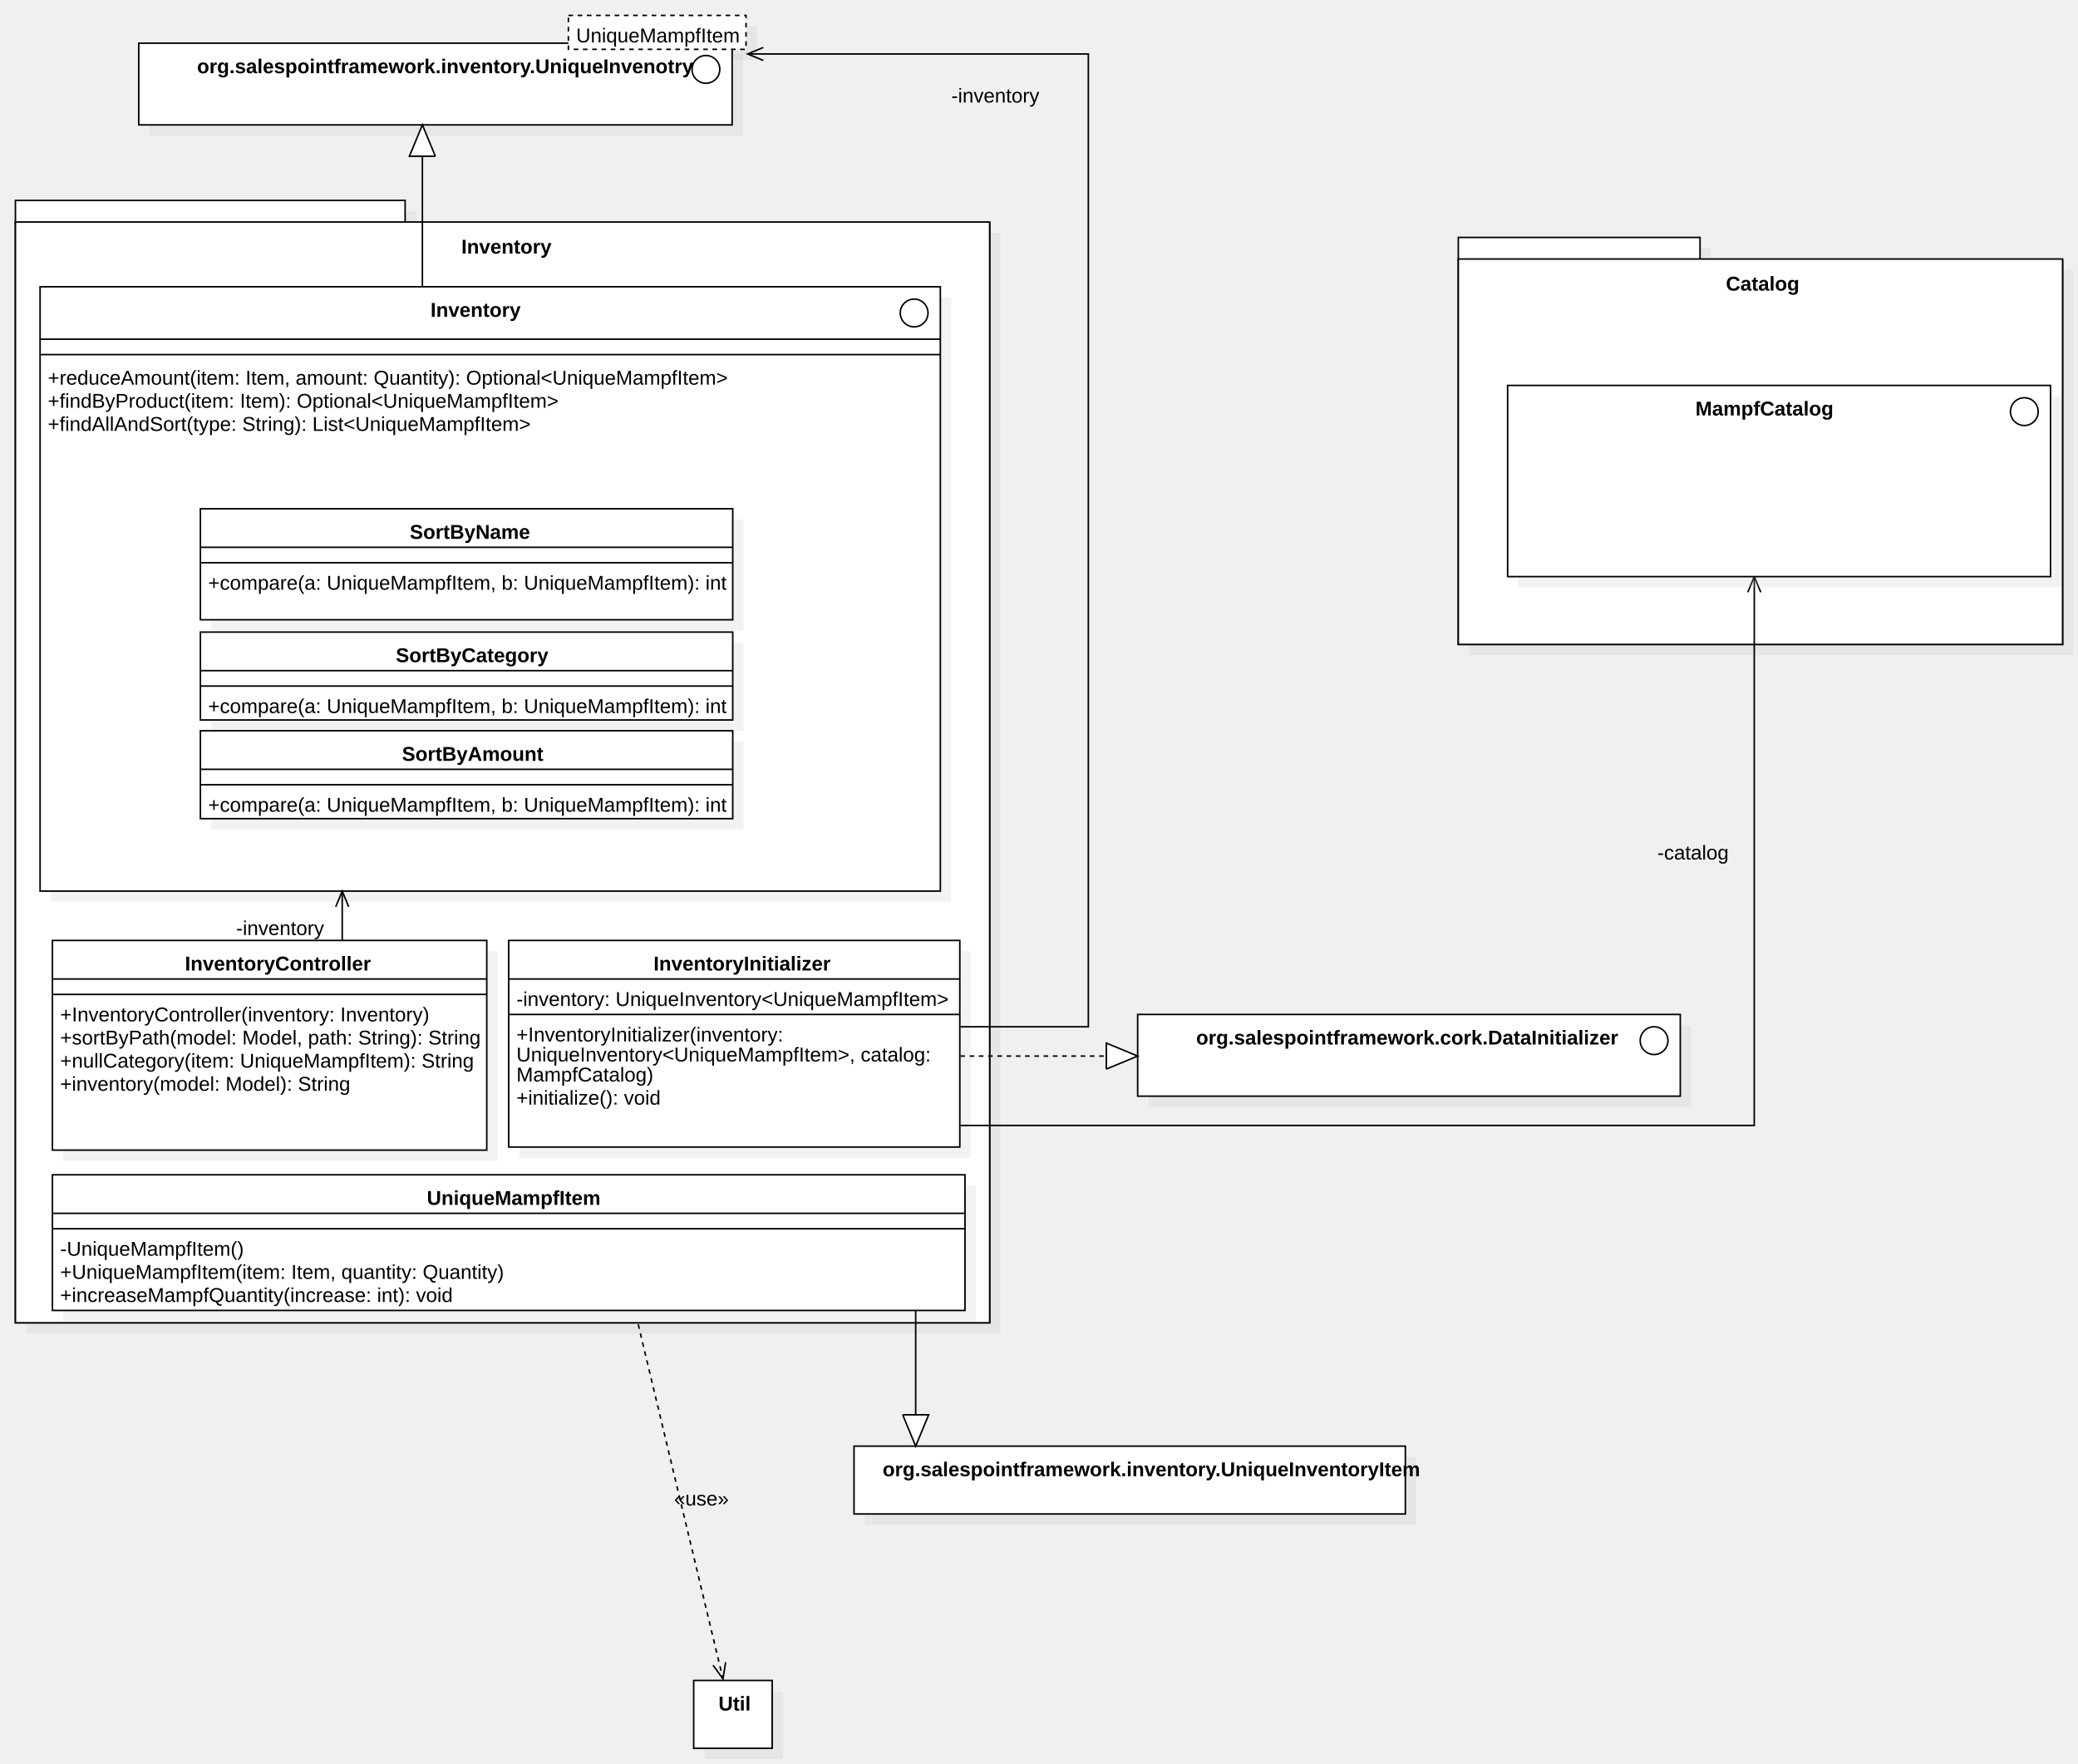
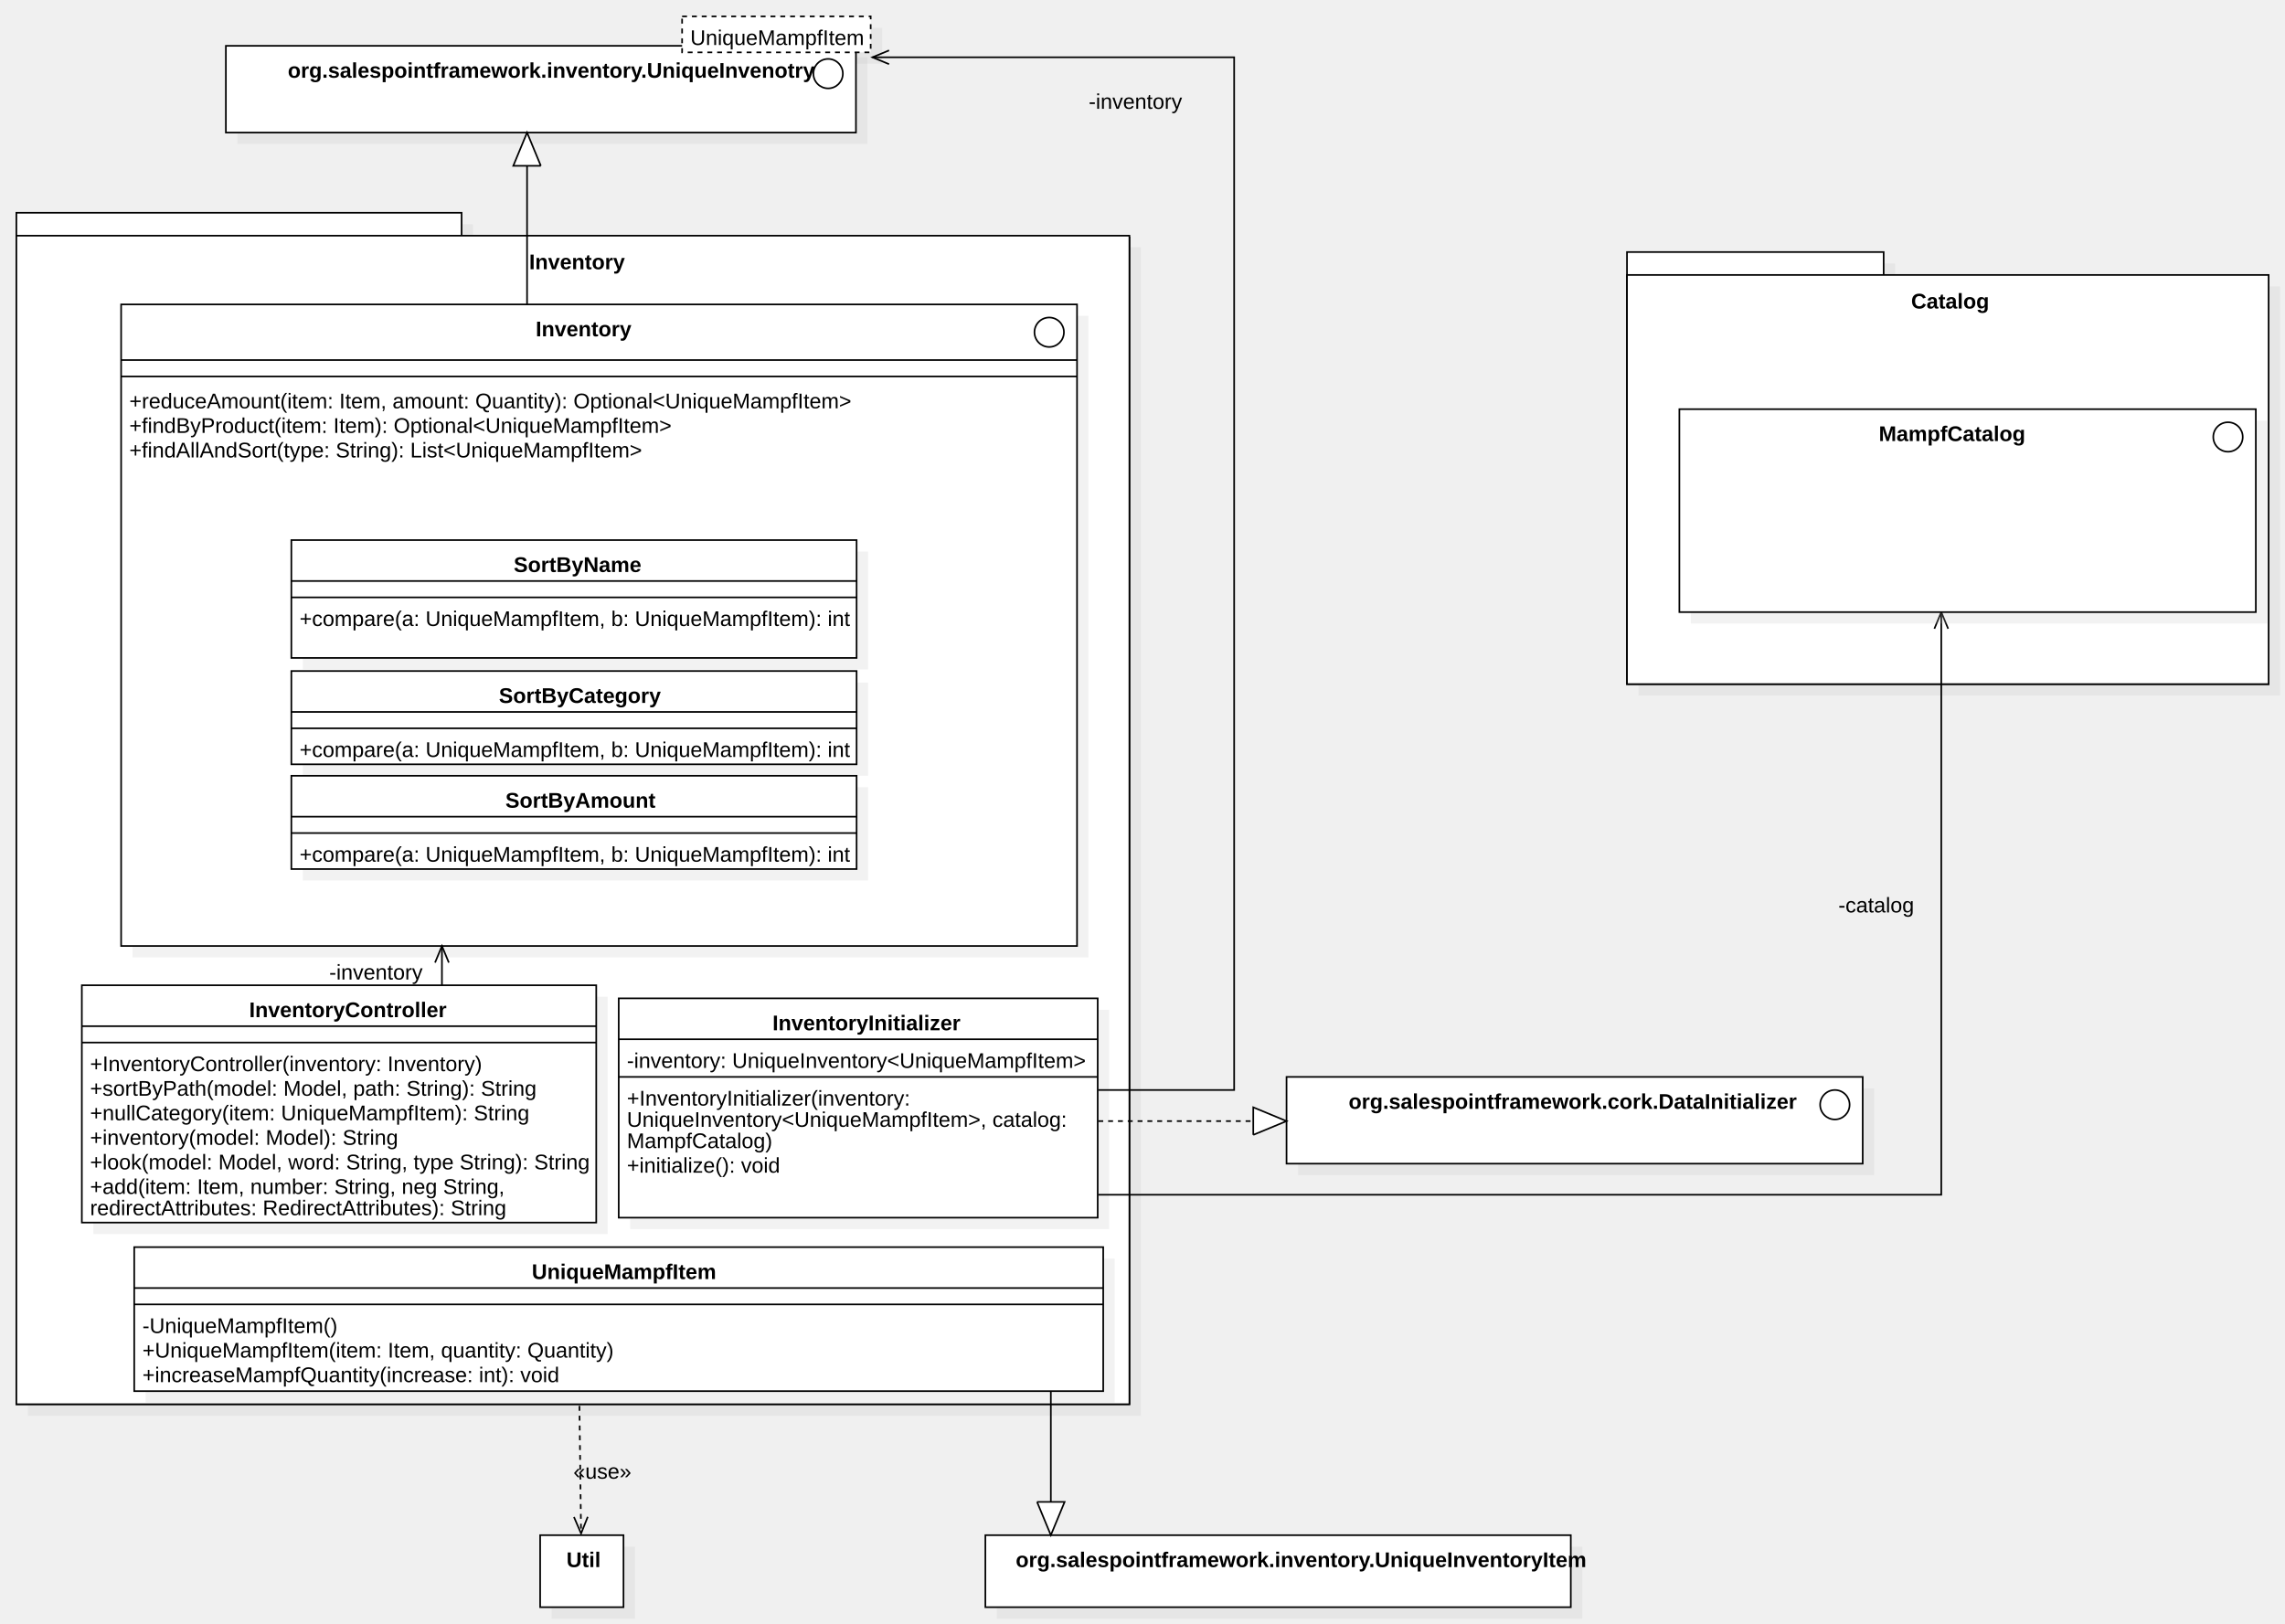
- <svg xmlns="http://www.w3.org/2000/svg" version="1.1" width="1348" height="1144">
+ <svg xmlns="http://www.w3.org/2000/svg" version="1.1" width="1396" height="992">
  <defs />
  <g>
-     <g transform="translate(-2334,-166) scale(1,1)">
-       <rect fill="#C0C0C0" stroke="none" x="2351" y="303" width="252.8" height="15" opacity="0.2" />
-     </g>
-     <g transform="translate(-2334,-166) scale(1,1)">
-       <rect fill="#C0C0C0" stroke="none" x="2351" y="317" width="632" height="714" opacity="0.2" />
-     </g>
-     <g transform="translate(-2334,-166) scale(1,1)">
-       <rect fill="#ffffff" stroke="none" x="2344" y="311" width="632" height="713" />
-     </g>
-     <g transform="translate(-2334,-166) scale(1,1)">
-       <path fill="none" stroke="#000000" d="M 2344 311 L 2976 311 L 2976 1024 L 2344 1024 L 2344 311 Z Z" stroke-miterlimit="10" />
-     </g>
-     <g transform="translate(-2334,-166) scale(1,1)">
-       <rect fill="#ffffff" stroke="none" x="2344" y="296" width="252.8" height="15" />
-     </g>
-     <g transform="translate(-2334,-166) scale(1,1)">
-       <path fill="none" stroke="#000000" d="M 2344 296 L 2596.8 296 L 2596.8 311 L 2344 311 L 2344 296 Z Z" stroke-miterlimit="10" />
-     </g>
-     <g transform="translate(-2334,-166) scale(1,1)">
-       <rect fill="#ffffff" stroke="none" x="2344" y="310" width="632" height="714" />
-     </g>
-     <g transform="translate(-2334,-166) scale(1,1)">
-       <path fill="none" stroke="#000000" d="M 2344 310 L 2976 310 L 2976 1024 L 2344 1024 L 2344 310 Z Z" stroke-miterlimit="10" />
-     </g>
-     <g transform="translate(-2334,-166) scale(1,1)">
-       <g>
-         <path fill="none" stroke="none" />
-         <text fill="#000000" stroke="none" font-family="Arial" font-size="13px" font-style="normal" font-weight="bold" text-decoration="none" x="2633.264" y="330.5">Inventory</text>
-       </g>
-     </g>
-     <g transform="translate(-2334,-166) scale(1,1)">
+     <g transform="translate(-2286,-166) scale(1,1)">
+       <rect fill="#C0C0C0" stroke="none" x="2303" y="303" width="272" height="15" opacity="0.2" />
+     </g>
+     <g transform="translate(-2286,-166) scale(1,1)">
+       <rect fill="#C0C0C0" stroke="none" x="2303" y="317" width="680" height="714" opacity="0.2" />
+     </g>
+     <g transform="translate(-2286,-166) scale(1,1)">
+       <rect fill="#ffffff" stroke="none" x="2296" y="311" width="680" height="713" />
+     </g>
+     <g transform="translate(-2286,-166) scale(1,1)">
+       <path fill="none" stroke="#000000" d="M 2296 311 L 2976 311 L 2976 1024 L 2296 1024 L 2296 311 Z Z" stroke-miterlimit="10" />
+     </g>
+     <g transform="translate(-2286,-166) scale(1,1)">
+       <rect fill="#ffffff" stroke="none" x="2296" y="296" width="272" height="15" />
+     </g>
+     <g transform="translate(-2286,-166) scale(1,1)">
+       <path fill="none" stroke="#000000" d="M 2296 296 L 2568 296 L 2568 311 L 2296 311 L 2296 296 Z Z" stroke-miterlimit="10" />
+     </g>
+     <g transform="translate(-2286,-166) scale(1,1)">
+       <rect fill="#ffffff" stroke="none" x="2296" y="310" width="680" height="714" />
+     </g>
+     <g transform="translate(-2286,-166) scale(1,1)">
+       <path fill="none" stroke="#000000" d="M 2296 310 L 2976 310 L 2976 1024 L 2296 1024 L 2296 310 Z Z" stroke-miterlimit="10" />
+     </g>
+     <g transform="translate(-2286,-166) scale(1,1)">
+       <g>
+         <path fill="none" stroke="none" />
+         <text fill="#000000" stroke="none" font-family="Arial" font-size="13px" font-style="normal" font-weight="bold" text-decoration="none" x="2609.264" y="330.5">Inventory</text>
+       </g>
+     </g>
+     <g transform="translate(-2286,-166) scale(1,1)">
      <rect fill="#C0C0C0" stroke="none" x="3287" y="327" width="156.8" height="15" opacity="0.2" />
    </g>
-     <g transform="translate(-2334,-166) scale(1,1)">
+     <g transform="translate(-2286,-166) scale(1,1)">
      <rect fill="#C0C0C0" stroke="none" x="3287" y="341" width="392" height="250" opacity="0.2" />
    </g>
-     <g transform="translate(-2334,-166) scale(1,1)">
+     <g transform="translate(-2286,-166) scale(1,1)">
      <rect fill="#ffffff" stroke="none" x="3280" y="335" width="392" height="249" />
    </g>
-     <g transform="translate(-2334,-166) scale(1,1)">
+     <g transform="translate(-2286,-166) scale(1,1)">
      <path fill="none" stroke="#000000" d="M 3280 335 L 3672 335 L 3672 584 L 3280 584 L 3280 335 Z Z" stroke-miterlimit="10" />
    </g>
-     <g transform="translate(-2334,-166) scale(1,1)">
+     <g transform="translate(-2286,-166) scale(1,1)">
      <rect fill="#ffffff" stroke="none" x="3280" y="320" width="156.8" height="15" />
    </g>
-     <g transform="translate(-2334,-166) scale(1,1)">
+     <g transform="translate(-2286,-166) scale(1,1)">
      <path fill="none" stroke="#000000" d="M 3280 320 L 3436.8 320 L 3436.8 335 L 3280 335 L 3280 320 Z Z" stroke-miterlimit="10" />
    </g>
-     <g transform="translate(-2334,-166) scale(1,1)">
+     <g transform="translate(-2286,-166) scale(1,1)">
      <rect fill="#ffffff" stroke="none" x="3280" y="334" width="392" height="250" />
    </g>
-     <g transform="translate(-2334,-166) scale(1,1)">
+     <g transform="translate(-2286,-166) scale(1,1)">
      <path fill="none" stroke="#000000" d="M 3280 334 L 3672 334 L 3672 584 L 3280 584 L 3280 334 Z Z" stroke-miterlimit="10" />
    </g>
-     <g transform="translate(-2334,-166) scale(1,1)">
+     <g transform="translate(-2286,-166) scale(1,1)">
      <g>
        <path fill="none" stroke="none" />
        <text fill="#000000" stroke="none" font-family="Arial" font-size="13px" font-style="normal" font-weight="bold" text-decoration="none" x="3453.596" y="354.5">Catalog</text>
      </g>
    </g>
-     <g transform="translate(-2334,-166) scale(1,1)">
-       <rect fill="#C0C0C0" stroke="none" x="2375" y="783" width="281.765" height="136" opacity="0.2" />
-     </g>
-     <g transform="translate(-2334,-166) scale(1,1)">
-       <rect fill="#ffffff" stroke="none" x="2368" y="776" width="281.765" height="136" />
-     </g>
-     <g transform="translate(-2334,-166) scale(1,1)">
-       <path fill="none" stroke="#000000" d="M 2368 776 L 2649.765 776 L 2649.765 912 L 2368 912 L 2368 776 Z Z" stroke-miterlimit="10" />
-     </g>
-     <g transform="translate(-2334,-166) scale(1,1)">
-       <path fill="none" stroke="#000000" d="M 2368 801 L 2649.765 801" stroke-miterlimit="10" />
-     </g>
-     <g transform="translate(-2334,-166) scale(1,1)">
-       <path fill="none" stroke="#000000" d="M 2368 811 L 2649.765 811" stroke-miterlimit="10" />
-     </g>
-     <g transform="translate(-2334,-166) scale(1,1)">
-       <g>
-         <path fill="none" stroke="none" />
-         <text fill="#000000" stroke="none" font-family="Arial" font-size="13px" font-style="normal" font-weight="bold" text-decoration="none" x="2453.969" y="795.5">InventoryController</text>
-       </g>
-     </g>
-     <g transform="translate(-2334,-166) scale(1,1)">
-       <g>
-         <path fill="none" stroke="none" />
-         <text fill="#000000" stroke="none" font-family="Arial" font-size="13px" font-style="normal" font-weight="normal" text-decoration="none" x="2373" y="828.5">+InventoryController(inventory: Inventory)</text>
-       </g>
-     </g>
-     <g transform="translate(-2334,-166) scale(1,1)">
-       <g>
-         <path fill="none" stroke="none" />
-         <text fill="#000000" stroke="none" font-family="Arial" font-size="13px" font-style="normal" font-weight="normal" text-decoration="none" x="2373" y="843.5">+sortByPath(model: Model, path: String): String</text>
-       </g>
-     </g>
-     <g transform="translate(-2334,-166) scale(1,1)">
-       <g>
-         <path fill="none" stroke="none" />
-         <text fill="#000000" stroke="none" font-family="Arial" font-size="13px" font-style="normal" font-weight="normal" text-decoration="none" x="2373" y="858.5">+nullCategory(item: UniqueMampfItem): String</text>
-       </g>
-     </g>
-     <g transform="translate(-2334,-166) scale(1,1)">
-       <g>
-         <path fill="none" stroke="none" />
-         <text fill="#000000" stroke="none" font-family="Arial" font-size="13px" font-style="normal" font-weight="normal" text-decoration="none" x="2373" y="873.5">+inventory(model: Model): String</text>
-       </g>
-     </g>
-     <g transform="translate(-2334,-166) scale(1,1)">
+     <g transform="translate(-2286,-166) scale(1,1)">
+       <rect fill="#C0C0C0" stroke="none" x="2343" y="775" width="314.271" height="145" opacity="0.2" />
+     </g>
+     <g transform="translate(-2286,-166) scale(1,1)">
+       <rect fill="#ffffff" stroke="none" x="2336" y="768" width="314.271" height="145" />
+     </g>
+     <g transform="translate(-2286,-166) scale(1,1)">
+       <path fill="none" stroke="#000000" d="M 2336 768 L 2650.271 768 L 2650.271 913 L 2336 913 L 2336 768 Z Z" stroke-miterlimit="10" />
+     </g>
+     <g transform="translate(-2286,-166) scale(1,1)">
+       <path fill="none" stroke="#000000" d="M 2336 793 L 2650.271 793" stroke-miterlimit="10" />
+     </g>
+     <g transform="translate(-2286,-166) scale(1,1)">
+       <path fill="none" stroke="#000000" d="M 2336 803 L 2650.271 803" stroke-miterlimit="10" />
+     </g>
+     <g transform="translate(-2286,-166) scale(1,1)">
+       <g>
+         <path fill="none" stroke="none" />
+         <text fill="#000000" stroke="none" font-family="Arial" font-size="13px" font-style="normal" font-weight="bold" text-decoration="none" x="2438.222" y="787.5">InventoryController</text>
+       </g>
+     </g>
+     <g transform="translate(-2286,-166) scale(1,1)">
+       <g>
+         <path fill="none" stroke="none" />
+         <text fill="#000000" stroke="none" font-family="Arial" font-size="13px" font-style="normal" font-weight="normal" text-decoration="none" x="2341" y="820.5">+InventoryController(inventory: Inventory)</text>
+       </g>
+     </g>
+     <g transform="translate(-2286,-166) scale(1,1)">
+       <g>
+         <path fill="none" stroke="none" />
+         <text fill="#000000" stroke="none" font-family="Arial" font-size="13px" font-style="normal" font-weight="normal" text-decoration="none" x="2341" y="835.5">+sortByPath(model: Model, path: String): String</text>
+       </g>
+     </g>
+     <g transform="translate(-2286,-166) scale(1,1)">
+       <g>
+         <path fill="none" stroke="none" />
+         <text fill="#000000" stroke="none" font-family="Arial" font-size="13px" font-style="normal" font-weight="normal" text-decoration="none" x="2341" y="850.5">+nullCategory(item: UniqueMampfItem): String</text>
+       </g>
+     </g>
+     <g transform="translate(-2286,-166) scale(1,1)">
+       <g>
+         <path fill="none" stroke="none" />
+         <text fill="#000000" stroke="none" font-family="Arial" font-size="13px" font-style="normal" font-weight="normal" text-decoration="none" x="2341" y="865.5">+inventory(model: Model): String</text>
+       </g>
+     </g>
+     <g transform="translate(-2286,-166) scale(1,1)">
+       <g>
+         <path fill="none" stroke="none" />
+         <text fill="#000000" stroke="none" font-family="Arial" font-size="13px" font-style="normal" font-weight="normal" text-decoration="none" x="2341" y="880.5">+look(model: Model, word: String, type String): String</text>
+       </g>
+     </g>
+     <g transform="translate(-2286,-166) scale(1,1)">
+       <g>
+         <path fill="none" stroke="none" />
+         <text fill="#000000" stroke="none" font-family="Arial" font-size="13px" font-style="normal" font-weight="normal" text-decoration="none" x="2341" y="895.5">+add(item: Item, number: String, neg String,</text>
+         <text fill="#000000" stroke="none" font-family="Arial" font-size="13px" font-style="normal" font-weight="normal" text-decoration="none" x="2341" y="908.5">redirectAttributes: RedirectAttributes): String</text>
+       </g>
+     </g>
+     <g transform="translate(-2286,-166) scale(1,1)">
      <rect fill="#C0C0C0" stroke="none" x="2671" y="783" width="292.626" height="134" opacity="0.2" />
    </g>
-     <g transform="translate(-2334,-166) scale(1,1)">
+     <g transform="translate(-2286,-166) scale(1,1)">
      <rect fill="#ffffff" stroke="none" x="2664" y="776" width="292.626" height="134" />
    </g>
-     <g transform="translate(-2334,-166) scale(1,1)">
+     <g transform="translate(-2286,-166) scale(1,1)">
      <path fill="none" stroke="#000000" d="M 2664 776 L 2956.626 776 L 2956.626 910 L 2664 910 L 2664 776 Z Z" stroke-miterlimit="10" />
    </g>
-     <g transform="translate(-2334,-166) scale(1,1)">
+     <g transform="translate(-2286,-166) scale(1,1)">
      <path fill="none" stroke="#000000" d="M 2664 801 L 2956.626 801" stroke-miterlimit="10" />
    </g>
-     <g transform="translate(-2334,-166) scale(1,1)">
+     <g transform="translate(-2286,-166) scale(1,1)">
      <path fill="none" stroke="#000000" d="M 2664 824 L 2956.626 824" stroke-miterlimit="10" />
    </g>
-     <g transform="translate(-2334,-166) scale(1,1)">
+     <g transform="translate(-2286,-166) scale(1,1)">
      <g>
        <path fill="none" stroke="none" />
        <text fill="#000000" stroke="none" font-family="Arial" font-size="13px" font-style="normal" font-weight="bold" text-decoration="none" x="2757.929" y="795.5">InventoryInitializer</text>
      </g>
    </g>
-     <g transform="translate(-2334,-166) scale(1,1)">
+     <g transform="translate(-2286,-166) scale(1,1)">
      <g>
        <path fill="none" stroke="none" />
        <text fill="#000000" stroke="none" font-family="Arial" font-size="13px" font-style="normal" font-weight="normal" text-decoration="none" x="2669" y="818.5">-inventory: UniqueInventory&lt;UniqueMampfItem&gt;</text>
      </g>
    </g>
-     <g transform="translate(-2334,-166) scale(1,1)">
+     <g transform="translate(-2286,-166) scale(1,1)">
      <g>
        <path fill="none" stroke="none" />
        <text fill="#000000" stroke="none" font-family="Arial" font-size="13px" font-style="normal" font-weight="normal" text-decoration="none" x="2669" y="841.5">+InventoryInitializer(inventory:</text>
        <text fill="#000000" stroke="none" font-family="Arial" font-size="13px" font-style="normal" font-weight="normal" text-decoration="none" x="2669" y="854.5">UniqueInventory&lt;UniqueMampfItem&gt;, catalog:</text>
        <text fill="#000000" stroke="none" font-family="Arial" font-size="13px" font-style="normal" font-weight="normal" text-decoration="none" x="2669" y="867.5">MampfCatalog)</text>
      </g>
    </g>
-     <g transform="translate(-2334,-166) scale(1,1)">
+     <g transform="translate(-2286,-166) scale(1,1)">
      <g>
        <path fill="none" stroke="none" />
        <text fill="#000000" stroke="none" font-family="Arial" font-size="13px" font-style="normal" font-weight="normal" text-decoration="none" x="2669" y="882.5">+initialize(): void</text>
      </g>
    </g>
-     <g transform="translate(-2334,-166) scale(1,1)">
+     <g transform="translate(-2286,-166) scale(1,1)">
      <rect fill="#C0C0C0" stroke="none" x="2375" y="935" width="592" height="88" opacity="0.2" />
    </g>
-     <g transform="translate(-2334,-166) scale(1,1)">
+     <g transform="translate(-2286,-166) scale(1,1)">
      <rect fill="#ffffff" stroke="none" x="2368" y="928" width="592" height="88" />
    </g>
-     <g transform="translate(-2334,-166) scale(1,1)">
+     <g transform="translate(-2286,-166) scale(1,1)">
      <path fill="none" stroke="#000000" d="M 2368 928 L 2960 928 L 2960 1016 L 2368 1016 L 2368 928 Z Z" stroke-miterlimit="10" />
    </g>
-     <g transform="translate(-2334,-166) scale(1,1)">
+     <g transform="translate(-2286,-166) scale(1,1)">
      <path fill="none" stroke="#000000" d="M 2368 953 L 2960 953" stroke-miterlimit="10" />
    </g>
-     <g transform="translate(-2334,-166) scale(1,1)">
+     <g transform="translate(-2286,-166) scale(1,1)">
      <path fill="none" stroke="#000000" d="M 2368 963 L 2960 963" stroke-miterlimit="10" />
    </g>
-     <g transform="translate(-2334,-166) scale(1,1)">
+     <g transform="translate(-2286,-166) scale(1,1)">
      <g>
        <path fill="none" stroke="none" />
        <text fill="#000000" stroke="none" font-family="Arial" font-size="13px" font-style="normal" font-weight="bold" text-decoration="none" x="2610.896" y="947.5">UniqueMampfItem</text>
      </g>
    </g>
-     <g transform="translate(-2334,-166) scale(1,1)">
+     <g transform="translate(-2286,-166) scale(1,1)">
      <g>
        <path fill="none" stroke="none" />
        <text fill="#000000" stroke="none" font-family="Arial" font-size="13px" font-style="normal" font-weight="normal" text-decoration="none" x="2373" y="980.5">-UniqueMampfItem()</text>
      </g>
    </g>
-     <g transform="translate(-2334,-166) scale(1,1)">
+     <g transform="translate(-2286,-166) scale(1,1)">
      <g>
        <path fill="none" stroke="none" />
        <text fill="#000000" stroke="none" font-family="Arial" font-size="13px" font-style="normal" font-weight="normal" text-decoration="none" x="2373" y="995.5">+UniqueMampfItem(item: Item, quantity: Quantity)</text>
      </g>
    </g>
-     <g transform="translate(-2334,-166) scale(1,1)">
+     <g transform="translate(-2286,-166) scale(1,1)">
      <g>
        <path fill="none" stroke="none" />
        <text fill="#000000" stroke="none" font-family="Arial" font-size="13px" font-style="normal" font-weight="normal" text-decoration="none" x="2373" y="1010.5">+increaseMampfQuantity(increase: int): void</text>
      </g>
    </g>
-     <g transform="translate(-2334,-166) scale(1,1)">
+     <g transform="translate(-2286,-166) scale(1,1)">
      <rect fill="#C0C0C0" stroke="none" x="2367" y="359" width="584" height="392" opacity="0.2" />
    </g>
-     <g transform="translate(-2334,-166) scale(1,1)">
+     <g transform="translate(-2286,-166) scale(1,1)">
      <rect fill="#ffffff" stroke="none" x="2360" y="352" width="584" height="392" />
    </g>
-     <g transform="translate(-2334,-166) scale(1,1)">
+     <g transform="translate(-2286,-166) scale(1,1)">
      <path fill="none" stroke="#000000" d="M 2360 352 L 2944 352 L 2944 744 L 2360 744 L 2360 352 Z Z" stroke-miterlimit="10" />
    </g>
-     <g transform="translate(-2334,-166) scale(1,1)">
+     <g transform="translate(-2286,-166) scale(1,1)">
      <path fill="#ffffff" stroke="none" d="M 2918 369 C 2918 364.029 2922.029 360 2927 360 C 2931.971 360 2936 364.029 2936 369 C 2936 373.971 2931.971 378 2927 378 C 2922.029 378 2918 373.971 2918 369 Z" />
    </g>
-     <g transform="translate(-2334,-166) scale(1,1)">
+     <g transform="translate(-2286,-166) scale(1,1)">
      <path fill="none" stroke="#000000" d="M 2918 369 C 2918 364.029 2922.029 360 2927 360 C 2931.971 360 2936 364.029 2936 369 C 2936 373.971 2931.971 378 2927 378 C 2922.029 378 2918 373.971 2918 369 Z" stroke-miterlimit="10" />
    </g>
-     <g transform="translate(-2334,-166) scale(1,1)">
+     <g transform="translate(-2286,-166) scale(1,1)">
      <path fill="none" stroke="#000000" d="M 2360 386 L 2944 386" stroke-miterlimit="10" />
    </g>
-     <g transform="translate(-2334,-166) scale(1,1)">
+     <g transform="translate(-2286,-166) scale(1,1)">
      <path fill="none" stroke="#000000" d="M 2360 396 L 2944 396" stroke-miterlimit="10" />
    </g>
-     <g transform="translate(-2334,-166) scale(1,1)">
+     <g transform="translate(-2286,-166) scale(1,1)">
      <g>
        <path fill="none" stroke="none" />
        <text fill="#000000" stroke="none" font-family="Arial" font-size="13px" font-style="normal" font-weight="bold" text-decoration="none" x="2613.264" y="371.5">Inventory</text>
      </g>
    </g>
-     <g transform="translate(-2334,-166) scale(1,1)">
+     <g transform="translate(-2286,-166) scale(1,1)">
      <g>
        <path fill="none" stroke="none" />
        <text fill="#000000" stroke="none" font-family="Arial" font-size="13px" font-style="normal" font-weight="normal" text-decoration="none" x="2365" y="415.5">+reduceAmount(item: Item, amount: Quantity): Optional&lt;UniqueMampfItem&gt;</text>
      </g>
    </g>
-     <g transform="translate(-2334,-166) scale(1,1)">
+     <g transform="translate(-2286,-166) scale(1,1)">
      <g>
        <path fill="none" stroke="none" />
        <text fill="#000000" stroke="none" font-family="Arial" font-size="13px" font-style="normal" font-weight="normal" text-decoration="none" x="2365" y="430.5">+findByProduct(item: Item): Optional&lt;UniqueMampfItem&gt;</text>
      </g>
    </g>
-     <g transform="translate(-2334,-166) scale(1,1)">
+     <g transform="translate(-2286,-166) scale(1,1)">
      <g>
        <path fill="none" stroke="none" />
        <text fill="#000000" stroke="none" font-family="Arial" font-size="13px" font-style="normal" font-weight="normal" text-decoration="none" x="2365" y="445.5">+findAllAndSort(type: String): List&lt;UniqueMampfItem&gt;</text>
      </g>
    </g>
-     <g transform="translate(-2334,-166) scale(1,1)">
+     <g transform="translate(-2286,-166) scale(1,1)">
      <rect fill="#C0C0C0" stroke="none" x="2471" y="503" width="345.331" height="72" opacity="0.2" />
    </g>
-     <g transform="translate(-2334,-166) scale(1,1)">
+     <g transform="translate(-2286,-166) scale(1,1)">
      <rect fill="#ffffff" stroke="none" x="2464" y="496" width="345.331" height="72" />
    </g>
-     <g transform="translate(-2334,-166) scale(1,1)">
+     <g transform="translate(-2286,-166) scale(1,1)">
      <path fill="none" stroke="#000000" d="M 2464 496 L 2809.331 496 L 2809.331 568 L 2464 568 L 2464 496 Z Z" stroke-miterlimit="10" />
    </g>
-     <g transform="translate(-2334,-166) scale(1,1)">
+     <g transform="translate(-2286,-166) scale(1,1)">
      <path fill="none" stroke="#000000" d="M 2464 521 L 2809.331 521" stroke-miterlimit="10" />
    </g>
-     <g transform="translate(-2334,-166) scale(1,1)">
+     <g transform="translate(-2286,-166) scale(1,1)">
      <path fill="none" stroke="#000000" d="M 2464 531 L 2809.331 531" stroke-miterlimit="10" />
    </g>
-     <g transform="translate(-2334,-166) scale(1,1)">
+     <g transform="translate(-2286,-166) scale(1,1)">
      <g>
        <path fill="none" stroke="none" />
        <text fill="#000000" stroke="none" font-family="Arial" font-size="13px" font-style="normal" font-weight="bold" text-decoration="none" x="2599.82" y="515.5">SortByName</text>
      </g>
    </g>
-     <g transform="translate(-2334,-166) scale(1,1)">
+     <g transform="translate(-2286,-166) scale(1,1)">
      <g>
        <path fill="none" stroke="none" />
        <text fill="#000000" stroke="none" font-family="Arial" font-size="13px" font-style="normal" font-weight="normal" text-decoration="none" x="2469" y="548.5">+compare(a: UniqueMampfItem, b: UniqueMampfItem): int</text>
      </g>
    </g>
-     <g transform="translate(-2334,-166) scale(1,1)">
+     <g transform="translate(-2286,-166) scale(1,1)">
      <rect fill="#C0C0C0" stroke="none" x="2471" y="583" width="345.331" height="57" opacity="0.2" />
    </g>
-     <g transform="translate(-2334,-166) scale(1,1)">
+     <g transform="translate(-2286,-166) scale(1,1)">
      <rect fill="#ffffff" stroke="none" x="2464" y="576" width="345.331" height="57" />
    </g>
-     <g transform="translate(-2334,-166) scale(1,1)">
+     <g transform="translate(-2286,-166) scale(1,1)">
      <path fill="none" stroke="#000000" d="M 2464 576 L 2809.331 576 L 2809.331 633 L 2464 633 L 2464 576 Z Z" stroke-miterlimit="10" />
    </g>
-     <g transform="translate(-2334,-166) scale(1,1)">
+     <g transform="translate(-2286,-166) scale(1,1)">
      <path fill="none" stroke="#000000" d="M 2464 601 L 2809.331 601" stroke-miterlimit="10" />
    </g>
-     <g transform="translate(-2334,-166) scale(1,1)">
+     <g transform="translate(-2286,-166) scale(1,1)">
      <path fill="none" stroke="#000000" d="M 2464 611 L 2809.331 611" stroke-miterlimit="10" />
    </g>
-     <g transform="translate(-2334,-166) scale(1,1)">
+     <g transform="translate(-2286,-166) scale(1,1)">
      <g>
        <path fill="none" stroke="none" />
        <text fill="#000000" stroke="none" font-family="Arial" font-size="13px" font-style="normal" font-weight="bold" text-decoration="none" x="2590.784" y="595.5">SortByCategory</text>
      </g>
    </g>
-     <g transform="translate(-2334,-166) scale(1,1)">
+     <g transform="translate(-2286,-166) scale(1,1)">
      <g>
        <path fill="none" stroke="none" />
        <text fill="#000000" stroke="none" font-family="Arial" font-size="13px" font-style="normal" font-weight="normal" text-decoration="none" x="2469" y="628.5">+compare(a: UniqueMampfItem, b: UniqueMampfItem): int</text>
      </g>
    </g>
-     <g transform="translate(-2334,-166) scale(1,1)">
+     <g transform="translate(-2286,-166) scale(1,1)">
      <rect fill="#C0C0C0" stroke="none" x="2471" y="647" width="345.331" height="57" opacity="0.2" />
    </g>
-     <g transform="translate(-2334,-166) scale(1,1)">
+     <g transform="translate(-2286,-166) scale(1,1)">
      <rect fill="#ffffff" stroke="none" x="2464" y="640" width="345.331" height="57" />
    </g>
-     <g transform="translate(-2334,-166) scale(1,1)">
+     <g transform="translate(-2286,-166) scale(1,1)">
      <path fill="none" stroke="#000000" d="M 2464 640 L 2809.331 640 L 2809.331 697 L 2464 697 L 2464 640 Z Z" stroke-miterlimit="10" />
    </g>
-     <g transform="translate(-2334,-166) scale(1,1)">
+     <g transform="translate(-2286,-166) scale(1,1)">
      <path fill="none" stroke="#000000" d="M 2464 665 L 2809.331 665" stroke-miterlimit="10" />
    </g>
-     <g transform="translate(-2334,-166) scale(1,1)">
+     <g transform="translate(-2286,-166) scale(1,1)">
      <path fill="none" stroke="#000000" d="M 2464 675 L 2809.331 675" stroke-miterlimit="10" />
    </g>
-     <g transform="translate(-2334,-166) scale(1,1)">
+     <g transform="translate(-2286,-166) scale(1,1)">
      <g>
        <path fill="none" stroke="none" />
        <text fill="#000000" stroke="none" font-family="Arial" font-size="13px" font-style="normal" font-weight="bold" text-decoration="none" x="2594.758" y="659.5">SortByAmount</text>
      </g>
    </g>
-     <g transform="translate(-2334,-166) scale(1,1)">
+     <g transform="translate(-2286,-166) scale(1,1)">
      <g>
        <path fill="none" stroke="none" />
        <text fill="#000000" stroke="none" font-family="Arial" font-size="13px" font-style="normal" font-weight="normal" text-decoration="none" x="2469" y="692.5">+compare(a: UniqueMampfItem, b: UniqueMampfItem): int</text>
      </g>
    </g>
-     <g transform="translate(-2334,-166) scale(1,1)">
-       <path fill="none" stroke="#000000" d="M 2556 776 L 2556 744" stroke-miterlimit="10" />
-     </g>
-     <g transform="translate(-2334,-166) scale(1,1)">
+     <g transform="translate(-2286,-166) scale(1,1)">
+       <path fill="none" stroke="#000000" d="M 2556 768 L 2556 744" stroke-miterlimit="10" />
+     </g>
+     <g transform="translate(-2286,-166) scale(1,1)">
      <path fill="none" stroke="#000000" d="M 2560.21 754.163 L 2556 744 L 2551.79 754.163" stroke-miterlimit="10" />
    </g>
-     <g transform="translate(-2334,-166) scale(1,1)">
-       <g>
-         <path fill="none" stroke="none" />
-         <text fill="#000000" stroke="none" font-family="Arial" font-size="13px" font-style="normal" font-weight="normal" text-decoration="none" x="2487.131" y="772.5">-inventory</text>
-       </g>
-     </g>
-     <g transform="translate(-2334,-166) scale(1,1)">
+     <g transform="translate(-2286,-166) scale(1,1)">
+       <g>
+         <path fill="none" stroke="none" />
+         <text fill="#000000" stroke="none" font-family="Arial" font-size="13px" font-style="normal" font-weight="normal" text-decoration="none" x="2487.131" y="764.5">-inventory</text>
+       </g>
+     </g>
+     <g transform="translate(-2286,-166) scale(1,1)">
      <path fill="none" stroke="#000000" d="M 2957 896 L 3472 896 L 3472 540" stroke-miterlimit="10" />
    </g>
-     <g transform="translate(-2334,-166) scale(1,1)">
+     <g transform="translate(-2286,-166) scale(1,1)">
      <path fill="none" stroke="#000000" d="M 3476.21 550.163 L 3472 540 L 3467.79 550.163" stroke-miterlimit="10" />
    </g>
-     <g transform="translate(-2334,-166) scale(1,1)">
+     <g transform="translate(-2286,-166) scale(1,1)">
      <g>
        <path fill="none" stroke="none" />
        <text fill="#000000" stroke="none" font-family="Arial" font-size="13px" font-style="normal" font-weight="normal" text-decoration="none" x="3409.131" y="723.5">-catalog</text>
      </g>
    </g>
-     <g transform="translate(-2334,-166) scale(1,1)">
+     <g transform="translate(-2286,-166) scale(1,1)">
      <rect fill="#C0C0C0" stroke="none" x="2431" y="201" width="384.934" height="53" opacity="0.2" />
    </g>
-     <g transform="translate(-2334,-166) scale(1,1)">
+     <g transform="translate(-2286,-166) scale(1,1)">
      <rect fill="#C0C0C0" stroke="none" x="2709.725" y="183" width="115.209" height="22" opacity="0.2" />
    </g>
-     <g transform="translate(-2334,-166) scale(1,1)">
+     <g transform="translate(-2286,-166) scale(1,1)">
      <rect fill="#ffffff" stroke="none" x="2424" y="194" width="384.934" height="53" />
    </g>
-     <g transform="translate(-2334,-166) scale(1,1)">
+     <g transform="translate(-2286,-166) scale(1,1)">
      <path fill="none" stroke="#000000" d="M 2424 194 L 2808.934 194 L 2808.934 247 L 2424 247 L 2424 194 Z Z" stroke-miterlimit="10" />
    </g>
-     <g transform="translate(-2334,-166) scale(1,1)">
+     <g transform="translate(-2286,-166) scale(1,1)">
      <path fill="#ffffff" stroke="none" d="M 2782.934 211 C 2782.934 206.029 2786.964 202 2791.934 202 C 2796.905 202 2800.934 206.029 2800.934 211 C 2800.934 215.971 2796.905 220 2791.934 220 C 2786.964 220 2782.934 215.971 2782.934 211 Z" />
    </g>
-     <g transform="translate(-2334,-166) scale(1,1)">
+     <g transform="translate(-2286,-166) scale(1,1)">
      <path fill="none" stroke="#000000" d="M 2782.934 211 C 2782.934 206.029 2786.964 202 2791.934 202 C 2796.905 202 2800.934 206.029 2800.934 211 C 2800.934 215.971 2796.905 220 2791.934 220 C 2786.964 220 2782.934 215.971 2782.934 211 Z" stroke-miterlimit="10" />
    </g>
-     <g transform="translate(-2334,-166) scale(1,1)">
+     <g transform="translate(-2286,-166) scale(1,1)">
      <g>
        <path fill="none" stroke="none" />
        <text fill="#000000" stroke="none" font-family="Arial" font-size="13px" font-style="normal" font-weight="bold" text-decoration="none" x="2461.821" y="213.5">org.salespointframework.inventory.UniqueInvenotry</text>
      </g>
    </g>
-     <g transform="translate(-2334,-166) scale(1,1)">
+     <g transform="translate(-2286,-166) scale(1,1)">
      <rect fill="#ffffff" stroke="none" x="2702.725" y="176" width="115.209" height="22" />
    </g>
-     <g transform="translate(-2334,-166) scale(1,1)">
+     <g transform="translate(-2286,-166) scale(1,1)">
      <path fill="none" stroke="#000000" d="M 2702.725 176 L 2817.934 176 L 2817.934 198 L 2702.725 198 L 2702.725 176 Z Z" stroke-miterlimit="10" stroke-dasharray="3" />
    </g>
-     <g transform="translate(-2334,-166) scale(1,1)">
+     <g transform="translate(-2286,-166) scale(1,1)">
      <g>
        <path fill="none" stroke="none" />
        <text fill="#000000" stroke="none" font-family="Arial" font-size="13px" font-style="normal" font-weight="normal" text-decoration="none" x="2707.725" y="193.5">UniqueMampfItem</text>
      </g>
    </g>
-     <g transform="translate(-2334,-166) scale(1,1)">
+     <g transform="translate(-2286,-166) scale(1,1)">
      <path fill="none" stroke="#000000" d="M 2608 352 L 2608 247" stroke-miterlimit="10" />
    </g>
-     <g transform="translate(-2334,-166) scale(1,1)">
+     <g transform="translate(-2286,-166) scale(1,1)">
      <path fill="#FFFFFF" stroke="none" d="M 2616.419 267.325 L 2608 247 L 2599.581 267.325" />
    </g>
-     <g transform="translate(-2334,-166) scale(1,1)">
+     <g transform="translate(-2286,-166) scale(1,1)">
      <path fill="none" stroke="#000000" d="M 2616.419 267.325 L 2608 247 L 2599.581 267.325 L 2616.419 267.325" stroke-miterlimit="10" />
    </g>
-     <g transform="translate(-2334,-166) scale(1,1)">
+     <g transform="translate(-2286,-166) scale(1,1)">
      <rect fill="#C0C0C0" stroke="none" x="3079" y="831" width="352" height="53" opacity="0.2" />
    </g>
-     <g transform="translate(-2334,-166) scale(1,1)">
+     <g transform="translate(-2286,-166) scale(1,1)">
      <rect fill="#ffffff" stroke="none" x="3072" y="824" width="352" height="53" />
    </g>
-     <g transform="translate(-2334,-166) scale(1,1)">
+     <g transform="translate(-2286,-166) scale(1,1)">
      <path fill="none" stroke="#000000" d="M 3072 824 L 3424 824 L 3424 877 L 3072 877 L 3072 824 Z Z" stroke-miterlimit="10" />
    </g>
-     <g transform="translate(-2334,-166) scale(1,1)">
+     <g transform="translate(-2286,-166) scale(1,1)">
      <path fill="#ffffff" stroke="none" d="M 3398 841 C 3398 836.029 3402.029 832 3407 832 C 3411.971 832 3416 836.029 3416 841 C 3416 845.971 3411.971 850 3407 850 C 3402.029 850 3398 845.971 3398 841 Z" />
    </g>
-     <g transform="translate(-2334,-166) scale(1,1)">
+     <g transform="translate(-2286,-166) scale(1,1)">
      <path fill="none" stroke="#000000" d="M 3398 841 C 3398 836.029 3402.029 832 3407 832 C 3411.971 832 3416 836.029 3416 841 C 3416 845.971 3411.971 850 3407 850 C 3402.029 850 3398 845.971 3398 841 Z" stroke-miterlimit="10" />
    </g>
-     <g transform="translate(-2334,-166) scale(1,1)">
+     <g transform="translate(-2286,-166) scale(1,1)">
      <g>
        <path fill="none" stroke="none" />
        <text fill="#000000" stroke="none" font-family="Arial" font-size="13px" font-style="normal" font-weight="bold" text-decoration="none" x="3109.923" y="843.5">org.salespointframework.cork.DataInitializer</text>
      </g>
    </g>
-     <g transform="translate(-2334,-166) scale(1,1)">
+     <g transform="translate(-2286,-166) scale(1,1)">
      <path fill="none" stroke="#000000" d="M 2957 832 L 3040 832 L 3040 201 L 2819 201" stroke-miterlimit="10" />
    </g>
-     <g transform="translate(-2334,-166) scale(1,1)">
+     <g transform="translate(-2286,-166) scale(1,1)">
      <path fill="none" stroke="#000000" d="M 2829.163 196.79 L 2819 201 L 2829.163 205.21" stroke-miterlimit="10" />
    </g>
-     <g transform="translate(-2334,-166) scale(1,1)">
+     <g transform="translate(-2286,-166) scale(1,1)">
      <g>
        <path fill="none" stroke="none" />
        <text fill="#000000" stroke="none" font-family="Arial" font-size="13px" font-style="normal" font-weight="normal" text-decoration="none" x="2951.131" y="232.5">-inventory</text>
      </g>
    </g>
-     <g transform="translate(-2334,-166) scale(1,1)">
+     <g transform="translate(-2286,-166) scale(1,1)">
      <rect fill="#C0C0C0" stroke="none" x="2895" y="1111" width="357.664" height="44" opacity="0.2" />
    </g>
-     <g transform="translate(-2334,-166) scale(1,1)">
+     <g transform="translate(-2286,-166) scale(1,1)">
      <rect fill="#ffffff" stroke="none" x="2888" y="1104" width="357.664" height="44" />
    </g>
-     <g transform="translate(-2334,-166) scale(1,1)">
+     <g transform="translate(-2286,-166) scale(1,1)">
      <path fill="none" stroke="#000000" d="M 2888 1104 L 3245.664 1104 L 3245.664 1148 L 2888 1148 L 2888 1104 Z Z" stroke-miterlimit="10" />
    </g>
-     <g transform="translate(-2334,-166) scale(1,1)">
+     <g transform="translate(-2286,-166) scale(1,1)">
      <g>
        <path fill="none" stroke="none" />
        <text fill="#000000" stroke="none" font-family="Arial" font-size="13px" font-style="normal" font-weight="bold" text-decoration="none" x="2906.544" y="1123.5">org.salespointframework.inventory.UniqueInventoryItem</text>
      </g>
    </g>
-     <g transform="translate(-2334,-166) scale(1,1)">
+     <g transform="translate(-2286,-166) scale(1,1)">
      <path fill="none" stroke="#000000" d="M 2928 1016 L 2928 1104" stroke-miterlimit="10" />
    </g>
-     <g transform="translate(-2334,-166) scale(1,1)">
+     <g transform="translate(-2286,-166) scale(1,1)">
      <path fill="#FFFFFF" stroke="none" d="M 2919.581 1083.675 L 2928 1104 L 2936.419 1083.675" />
    </g>
-     <g transform="translate(-2334,-166) scale(1,1)">
+     <g transform="translate(-2286,-166) scale(1,1)">
      <path fill="none" stroke="#000000" d="M 2919.581 1083.675 L 2928 1104 L 2936.419 1083.675 L 2919.581 1083.675" stroke-miterlimit="10" />
    </g>
-     <g transform="translate(-2334,-166) scale(1,1)">
+     <g transform="translate(-2286,-166) scale(1,1)">
      <path fill="none" stroke="#000000" d="M 2957 851 L 3072 851" stroke-miterlimit="10" stroke-dasharray="3" />
    </g>
-     <g transform="translate(-2334,-166) scale(1,1)">
+     <g transform="translate(-2286,-166) scale(1,1)">
      <path fill="#FFFFFF" stroke="none" d="M 3051.675 859.419 L 3072 851 L 3051.675 842.581" />
    </g>
-     <g transform="translate(-2334,-166) scale(1,1)">
+     <g transform="translate(-2286,-166) scale(1,1)">
      <path fill="none" stroke="#000000" d="M 3051.675 859.419 L 3072 851 L 3051.675 842.581 L 3051.675 859.419" stroke-miterlimit="10" />
    </g>
-     <g transform="translate(-2334,-166) scale(1,1)">
-       <rect fill="#C0C0C0" stroke="none" x="2791" y="1263" width="50.92" height="44" opacity="0.2" />
-     </g>
-     <g transform="translate(-2334,-166) scale(1,1)">
-       <rect fill="#ffffff" stroke="none" x="2784" y="1256" width="50.92" height="44" />
-     </g>
-     <g transform="translate(-2334,-166) scale(1,1)">
-       <path fill="none" stroke="#000000" d="M 2784 1256 L 2834.92 1256 L 2834.92 1300 L 2784 1300 L 2784 1256 Z Z" stroke-miterlimit="10" />
-     </g>
-     <g transform="translate(-2334,-166) scale(1,1)">
-       <g>
-         <path fill="none" stroke="none" />
-         <text fill="#000000" stroke="none" font-family="Arial" font-size="13px" font-style="normal" font-weight="bold" text-decoration="none" x="2800.072" y="1275.5">Util</text>
-       </g>
-     </g>
-     <g transform="translate(-2334,-166) scale(1,1)">
-       <path fill="none" stroke="#000000" d="M 2748 1025 L 2803 1255" stroke-miterlimit="10" stroke-dasharray="3" />
-     </g>
-     <g transform="translate(-2334,-166) scale(1,1)">
-       <path fill="none" stroke="#000000" d="M 2796.542 1246.095 L 2803 1255 L 2804.731 1244.137" stroke-miterlimit="10" />
-     </g>
-     <g transform="translate(-2334,-166) scale(1,1)">
-       <g>
-         <path fill="none" stroke="none" />
-         <text fill="#000000" stroke="none" font-family="Arial" font-size="13px" font-style="normal" font-weight="normal" text-decoration="none" x="2771.296" y="1142.5">«use»</text>
-       </g>
-     </g>
-     <g transform="translate(-2334,-166) scale(1,1)">
+     <g transform="translate(-2286,-166) scale(1,1)">
+       <rect fill="#C0C0C0" stroke="none" x="2623" y="1111" width="50.92" height="44" opacity="0.2" />
+     </g>
+     <g transform="translate(-2286,-166) scale(1,1)">
+       <rect fill="#ffffff" stroke="none" x="2616" y="1104" width="50.92" height="44" />
+     </g>
+     <g transform="translate(-2286,-166) scale(1,1)">
+       <path fill="none" stroke="#000000" d="M 2616 1104 L 2666.92 1104 L 2666.92 1148 L 2616 1148 L 2616 1104 Z Z" stroke-miterlimit="10" />
+     </g>
+     <g transform="translate(-2286,-166) scale(1,1)">
+       <g>
+         <path fill="none" stroke="none" />
+         <text fill="#000000" stroke="none" font-family="Arial" font-size="13px" font-style="normal" font-weight="bold" text-decoration="none" x="2632.072" y="1123.5">Util</text>
+       </g>
+     </g>
+     <g transform="translate(-2286,-166) scale(1,1)">
+       <path fill="none" stroke="#000000" d="M 2640 1025 L 2641 1103" stroke-miterlimit="10" stroke-dasharray="3" />
+     </g>
+     <g transform="translate(-2286,-166) scale(1,1)">
+       <path fill="none" stroke="#000000" d="M 2636.661 1092.892 L 2641 1103 L 2645.079 1092.784" stroke-miterlimit="10" />
+     </g>
+     <g transform="translate(-2286,-166) scale(1,1)">
+       <g>
+         <path fill="none" stroke="none" />
+         <text fill="#000000" stroke="none" font-family="Arial" font-size="13px" font-style="normal" font-weight="normal" text-decoration="none" x="2636.296" y="1069.5">«use»</text>
+       </g>
+     </g>
+     <g transform="translate(-2286,-166) scale(1,1)">
      <rect fill="#C0C0C0" stroke="none" x="3319" y="423" width="352.18" height="124" opacity="0.2" />
    </g>
-     <g transform="translate(-2334,-166) scale(1,1)">
+     <g transform="translate(-2286,-166) scale(1,1)">
      <rect fill="#ffffff" stroke="none" x="3312" y="416" width="352.18" height="124" />
    </g>
-     <g transform="translate(-2334,-166) scale(1,1)">
+     <g transform="translate(-2286,-166) scale(1,1)">
      <path fill="none" stroke="#000000" d="M 3312 416 L 3664.18 416 L 3664.18 540 L 3312 540 L 3312 416 Z Z" stroke-miterlimit="10" />
    </g>
-     <g transform="translate(-2334,-166) scale(1,1)">
+     <g transform="translate(-2286,-166) scale(1,1)">
      <path fill="#ffffff" stroke="none" d="M 3638.18 433 C 3638.18 428.029 3642.209 424 3647.18 424 C 3652.15 424 3656.18 428.029 3656.18 433 C 3656.18 437.971 3652.15 442 3647.18 442 C 3642.209 442 3638.18 437.971 3638.18 433 Z" />
    </g>
-     <g transform="translate(-2334,-166) scale(1,1)">
+     <g transform="translate(-2286,-166) scale(1,1)">
      <path fill="none" stroke="#000000" d="M 3638.18 433 C 3638.18 428.029 3642.209 424 3647.18 424 C 3652.15 424 3656.18 428.029 3656.18 433 C 3656.18 437.971 3652.15 442 3647.18 442 C 3642.209 442 3638.18 437.971 3638.18 433 Z" stroke-miterlimit="10" />
    </g>
-     <g transform="translate(-2334,-166) scale(1,1)">
+     <g transform="translate(-2286,-166) scale(1,1)">
      <g>
        <path fill="none" stroke="none" />
        <text fill="#000000" stroke="none" font-family="Arial" font-size="13px" font-style="normal" font-weight="bold" text-decoration="none" x="3433.821" y="435.5">MampfCatalog</text>
      </g>
    </g>
  </g>
</svg>
